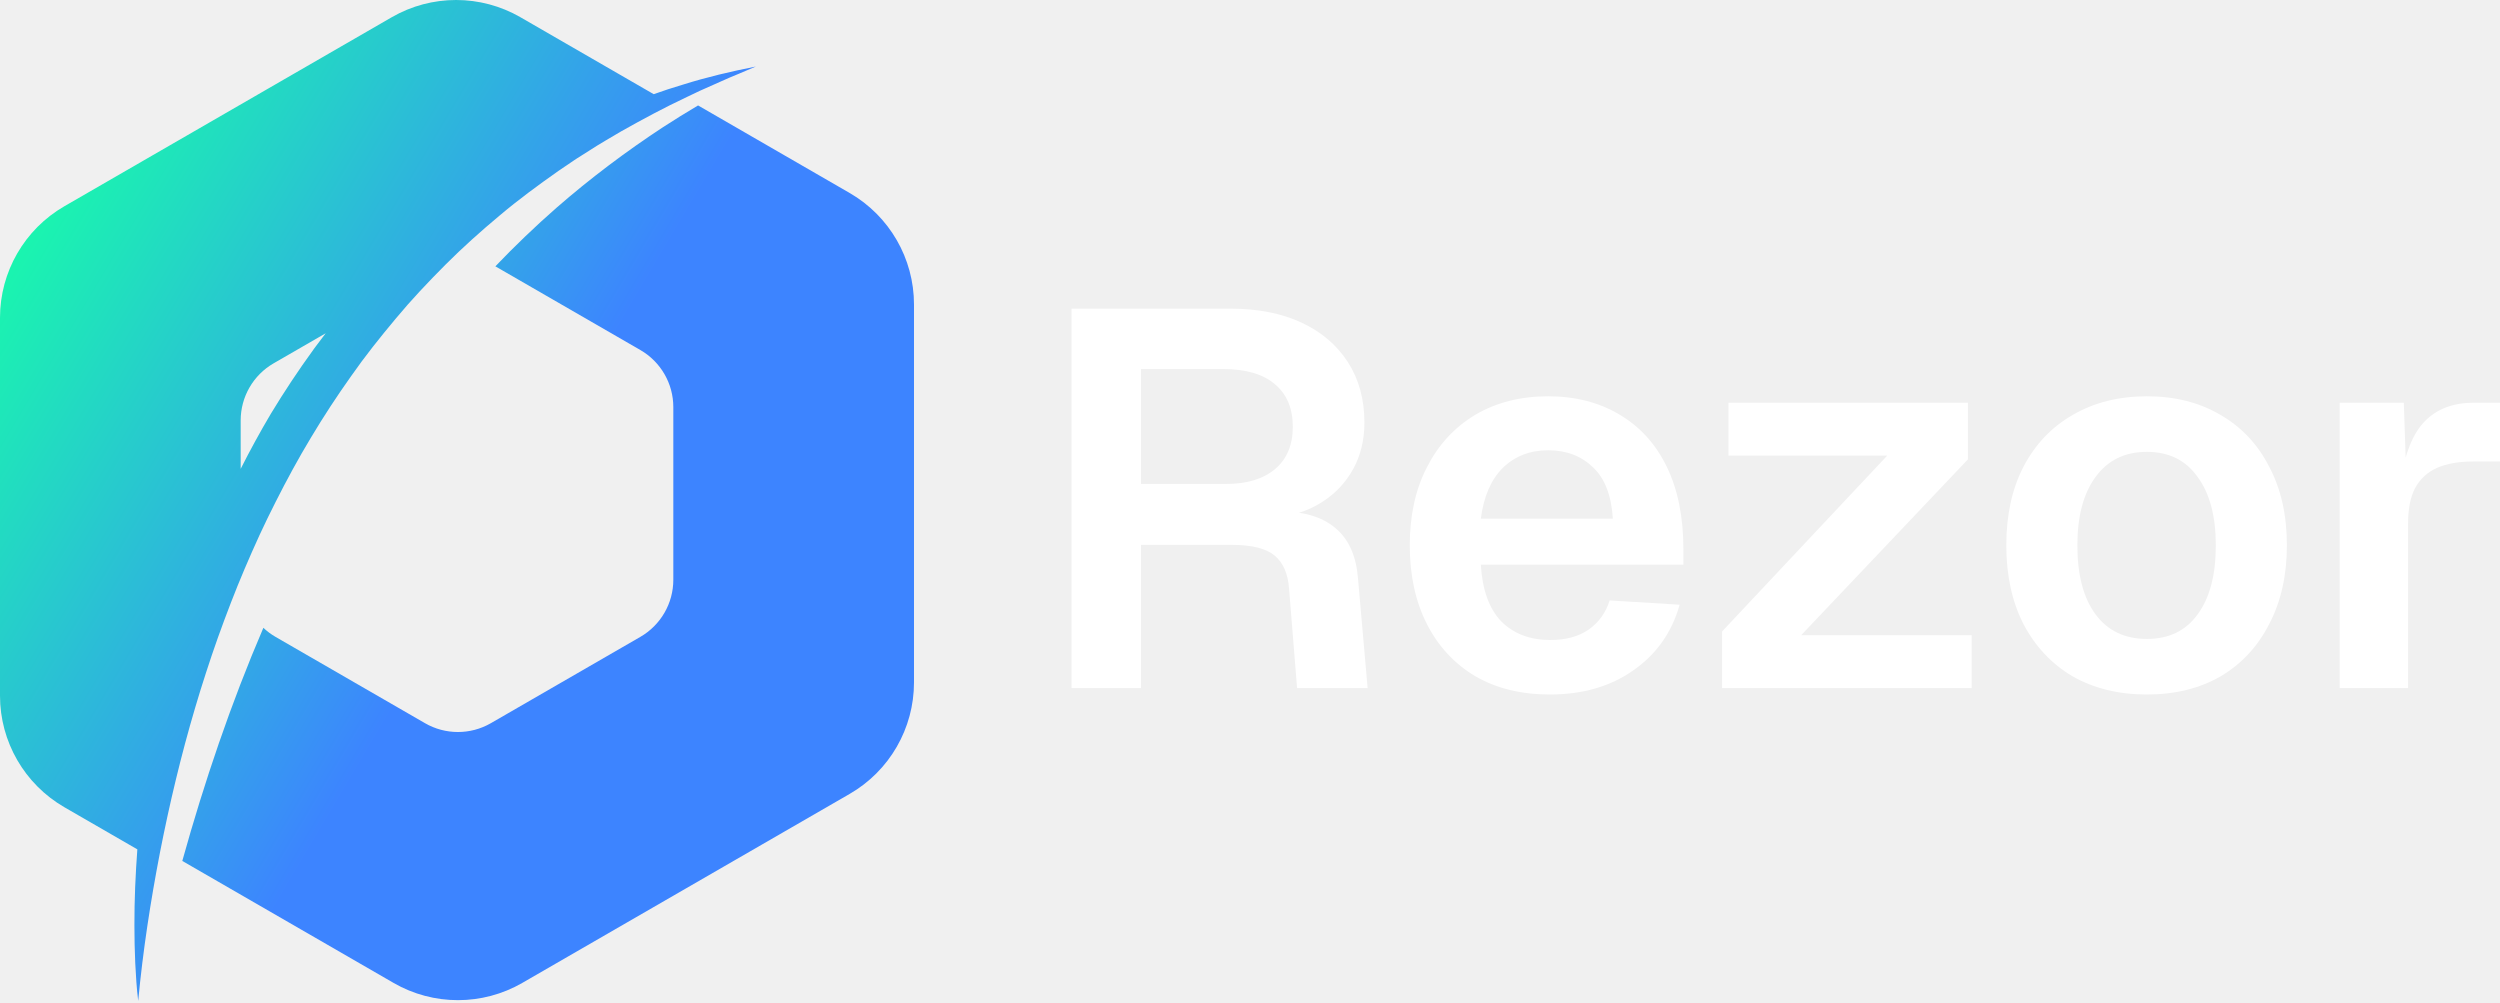
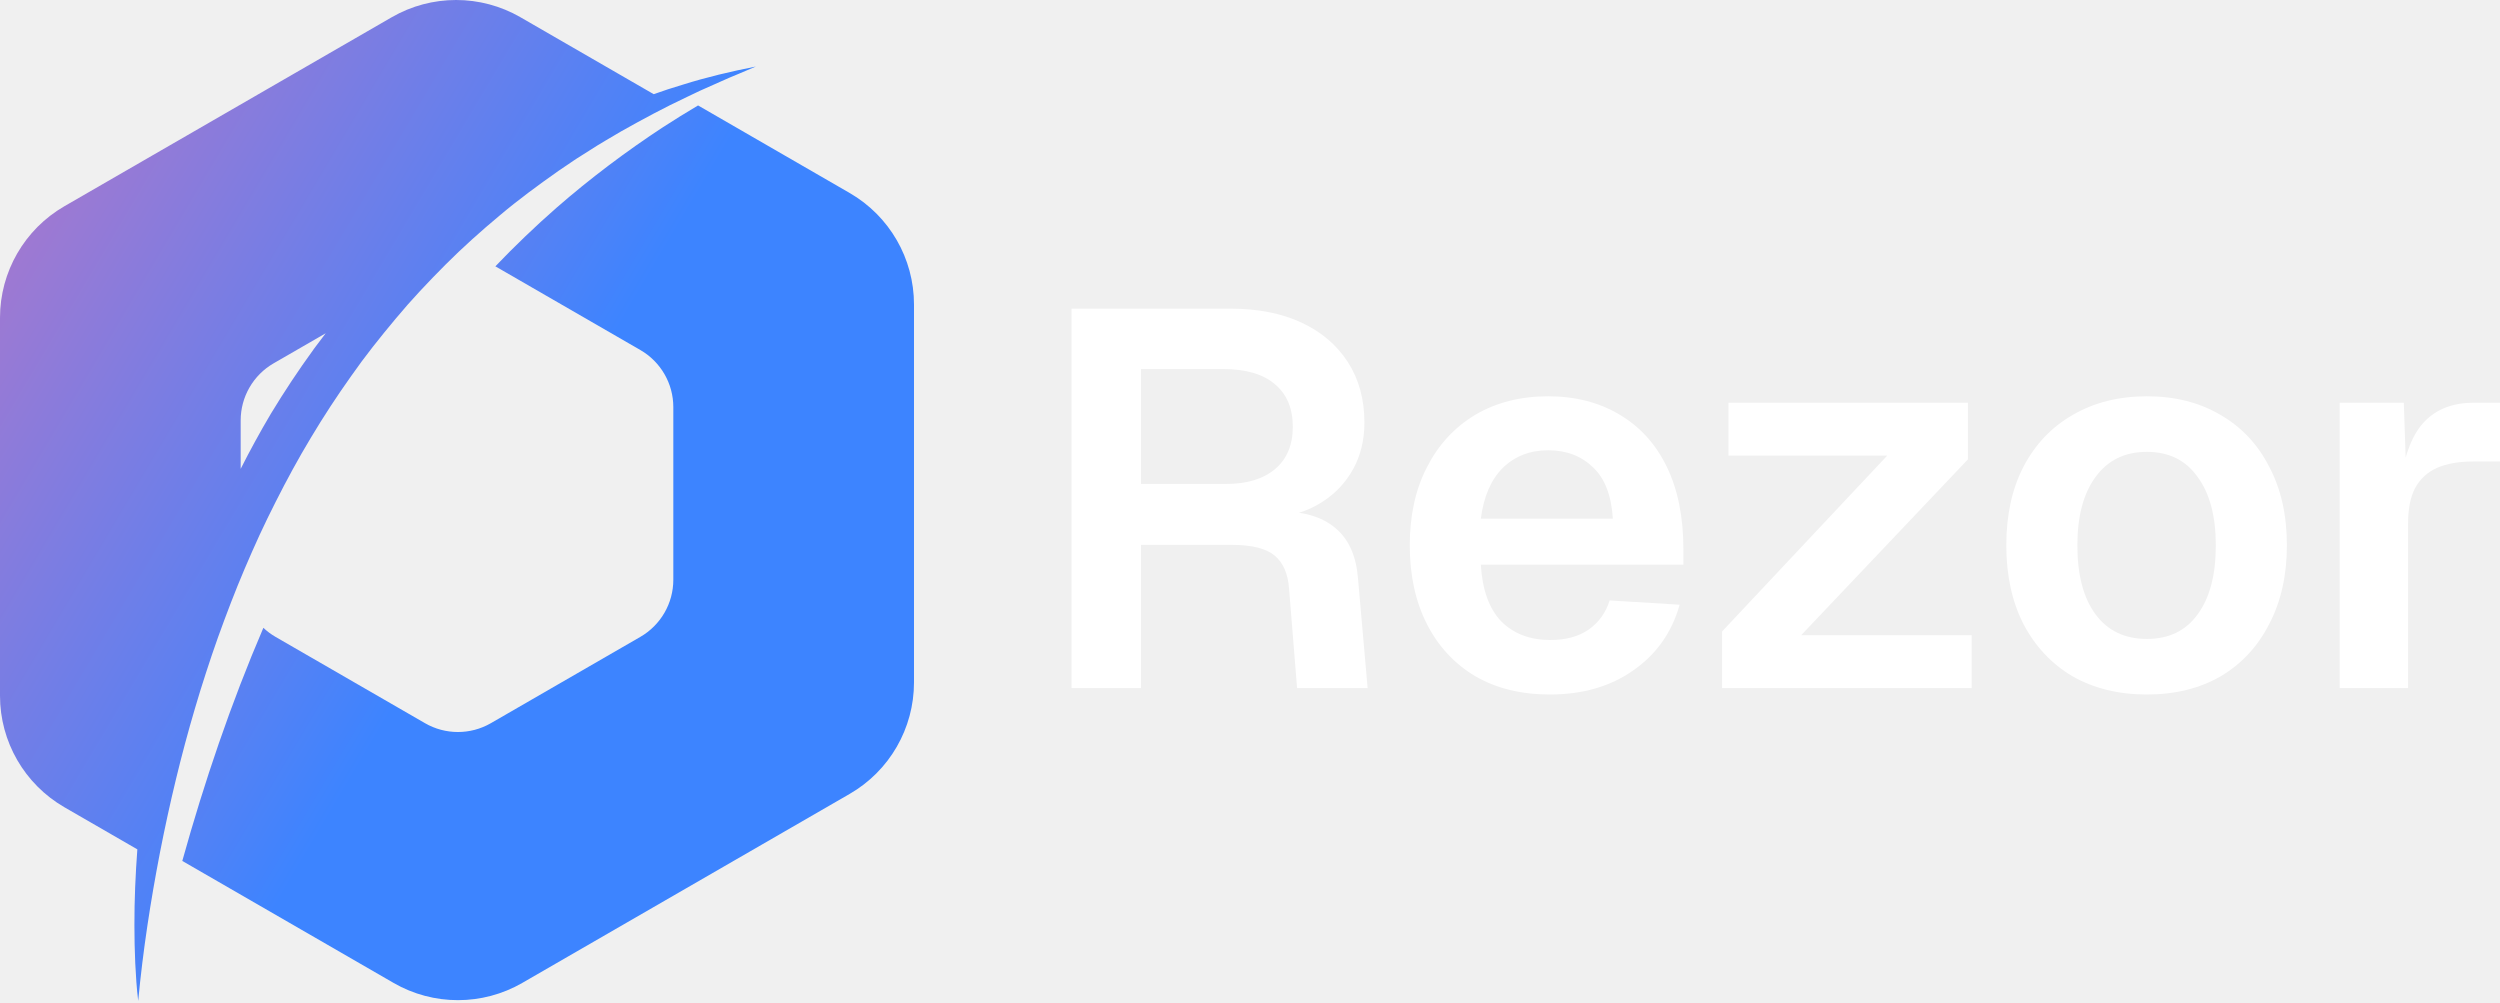
<svg xmlns="http://www.w3.org/2000/svg" width="192" height="77" viewBox="0 0 192 77" fill="none">
  <path d="M52.403 6.513C51.663 6.732 50.931 6.974 50.205 7.233L39.973 1.325C36.913 -0.442 33.143 -0.442 30.083 1.325L4.944 15.84C1.886 17.607 0 20.871 0 24.405V53.43C0 56.964 1.886 60.228 4.944 61.995L10.548 65.231C10.404 67.172 10.319 69.115 10.323 71.058C10.323 72.029 10.344 72.999 10.387 73.97C10.435 74.938 10.495 75.907 10.614 76.869C10.975 73.019 11.561 69.222 12.287 65.465C13.022 61.71 13.908 58.002 14.986 54.36C15.254 53.449 15.534 52.543 15.829 51.642C16.125 50.742 16.42 49.841 16.741 48.952C17.382 47.172 18.055 45.405 18.794 43.67L19.357 42.373L19.937 41.084C20.338 40.232 20.739 39.38 21.17 38.544C22.018 36.864 22.914 35.212 23.882 33.606C24.844 31.997 25.872 30.425 26.957 28.9C28.027 27.363 29.198 25.898 30.4 24.462C31.595 23.02 32.886 21.661 34.209 20.331C35.535 19.004 36.934 17.751 38.378 16.547C39.816 15.332 41.336 14.218 42.882 13.13L44.057 12.334C44.25 12.198 44.454 12.075 44.653 11.95L45.254 11.569C46.047 11.047 46.875 10.586 47.692 10.096C49.349 9.163 51.031 8.257 52.766 7.443L53.415 7.133L53.74 6.978L54.069 6.832L55.386 6.246C55.824 6.04 56.27 5.863 56.715 5.676C57.161 5.492 57.605 5.303 58.051 5.109C56.153 5.483 54.258 5.927 52.405 6.513H52.403ZM24.088 26.826C22.924 28.427 21.831 30.077 20.807 31.767C19.985 33.156 19.21 34.57 18.484 36.008V32.288C18.484 30.48 19.448 28.809 21.013 27.904L25.018 25.592L24.98 25.639L24.086 26.823L24.088 26.826Z" fill="url(#paint0_linear_347_2773)" />
  <path d="M65.251 14.82L53.612 8.098C52.709 8.633 51.817 9.184 50.936 9.757C48.069 11.638 45.319 13.707 42.737 15.958C41.097 17.395 39.534 18.897 38.044 20.454L49.182 26.884C50.747 27.788 51.711 29.458 51.711 31.267V44.527C51.711 46.334 50.747 48.005 49.182 48.91L37.7 55.54C36.135 56.445 34.204 56.445 32.639 55.54L21.157 48.91C20.817 48.713 20.505 48.479 20.227 48.216C17.738 54.017 15.695 60.036 14 66.12L30.224 75.487C33.285 77.254 37.054 77.254 40.114 75.487L65.251 60.974C68.312 59.208 70.195 55.944 70.195 52.41V23.384C70.195 19.85 68.309 16.586 65.251 14.82Z" fill="url(#paint1_linear_347_2773)" />
  <path d="M179.688 52.846V30.928H184.613L184.818 37.002L184.367 36.92C184.695 34.813 185.311 33.295 186.214 32.364C187.144 31.407 188.403 30.928 189.99 30.928H192.001V35.443H189.949C188.827 35.443 187.896 35.607 187.158 35.935C186.419 36.264 185.858 36.784 185.475 37.495C185.119 38.179 184.941 39.082 184.941 40.204V52.846H179.688Z" fill="white" />
  <path d="M164.879 53.338C162.717 53.338 160.815 52.873 159.174 51.943C157.559 50.985 156.3 49.644 155.397 47.92C154.522 46.197 154.084 44.185 154.084 41.887C154.084 39.561 154.522 37.55 155.397 35.853C156.3 34.129 157.559 32.802 159.174 31.872C160.815 30.914 162.717 30.435 164.879 30.435C167.04 30.435 168.929 30.914 170.543 31.872C172.157 32.802 173.402 34.129 174.278 35.853C175.181 37.55 175.633 39.561 175.633 41.887C175.633 44.185 175.181 46.197 174.278 47.92C173.402 49.644 172.157 50.985 170.543 51.943C168.929 52.873 167.04 53.338 164.879 53.338ZM164.879 49.07C166.575 49.07 167.875 48.44 168.778 47.182C169.708 45.923 170.174 44.158 170.174 41.887C170.174 39.643 169.708 37.892 168.778 36.633C167.875 35.347 166.575 34.704 164.879 34.704C163.182 34.704 161.869 35.347 160.938 36.633C160.008 37.892 159.543 39.643 159.543 41.887C159.543 44.158 160.008 45.923 160.938 47.182C161.869 48.44 163.182 49.07 164.879 49.07Z" fill="white" />
  <path d="M132.256 52.846V48.495L144.939 34.991H132.748V30.928H151.136V35.279L138.33 48.782H151.424V52.846H132.256Z" fill="white" />
  <path d="M119.023 53.338C116.834 53.338 114.932 52.873 113.318 51.943C111.704 50.985 110.459 49.644 109.583 47.92C108.707 46.197 108.27 44.185 108.27 41.887C108.27 39.588 108.707 37.591 109.583 35.894C110.459 34.17 111.69 32.83 113.277 31.872C114.891 30.914 116.766 30.435 118.9 30.435C120.98 30.435 122.799 30.901 124.359 31.831C125.946 32.761 127.164 34.102 128.012 35.853C128.86 37.605 129.284 39.712 129.284 42.174V43.364H113.728C113.838 45.28 114.358 46.73 115.288 47.715C116.246 48.673 117.505 49.152 119.064 49.152C120.241 49.152 121.212 48.892 121.978 48.372C122.772 47.825 123.319 47.072 123.62 46.114L128.997 46.443C128.395 48.577 127.205 50.26 125.426 51.491C123.675 52.723 121.541 53.338 119.023 53.338ZM113.728 39.835H123.867C123.757 38.056 123.251 36.743 122.348 35.894C121.445 35.019 120.296 34.581 118.9 34.581C117.505 34.581 116.342 35.032 115.411 35.935C114.508 36.838 113.947 38.138 113.728 39.835Z" fill="white" />
  <path d="M82.295 52.846V23.704H94.485C96.592 23.704 98.412 24.06 99.944 24.771C101.477 25.483 102.667 26.495 103.515 27.808C104.363 29.122 104.787 30.668 104.787 32.447C104.787 33.787 104.5 34.978 103.926 36.017C103.351 37.057 102.571 37.892 101.586 38.521C100.628 39.15 99.561 39.533 98.385 39.67L98.179 39.26C100.067 39.26 101.518 39.684 102.53 40.532C103.57 41.381 104.158 42.68 104.295 44.431L105.034 52.846H99.616L99 45.211C98.918 44.062 98.549 43.214 97.892 42.667C97.235 42.119 96.141 41.846 94.608 41.846H87.631V52.846H82.295ZM87.631 37.167H94.157C95.771 37.167 97.03 36.783 97.933 36.017C98.836 35.251 99.287 34.17 99.287 32.775C99.287 31.352 98.822 30.257 97.892 29.491C96.989 28.725 95.662 28.342 93.911 28.342H87.631V37.167Z" fill="white" />
  <defs>
    <linearGradient id="paint0_linear_347_2773" x1="0.457" y1="20.926" x2="36.159" y2="42.071" gradientUnits="userSpaceOnUse">
-       <stop stop-color="#1AF5AF" />
+       <stop stop-color="#9E79D2" />
      <stop offset="1" stop-color="#3D84FF" />
    </linearGradient>
    <linearGradient id="paint1_linear_347_2773" x1="7.141" y1="21.229" x2="38.783" y2="39.97" gradientUnits="userSpaceOnUse">
-       <stop stop-color="#1AF5AF" />
+       <stop stop-color="#9E79D2" />
      <stop offset="1" stop-color="#3D84FF" />
    </linearGradient>
  </defs>
</svg>
